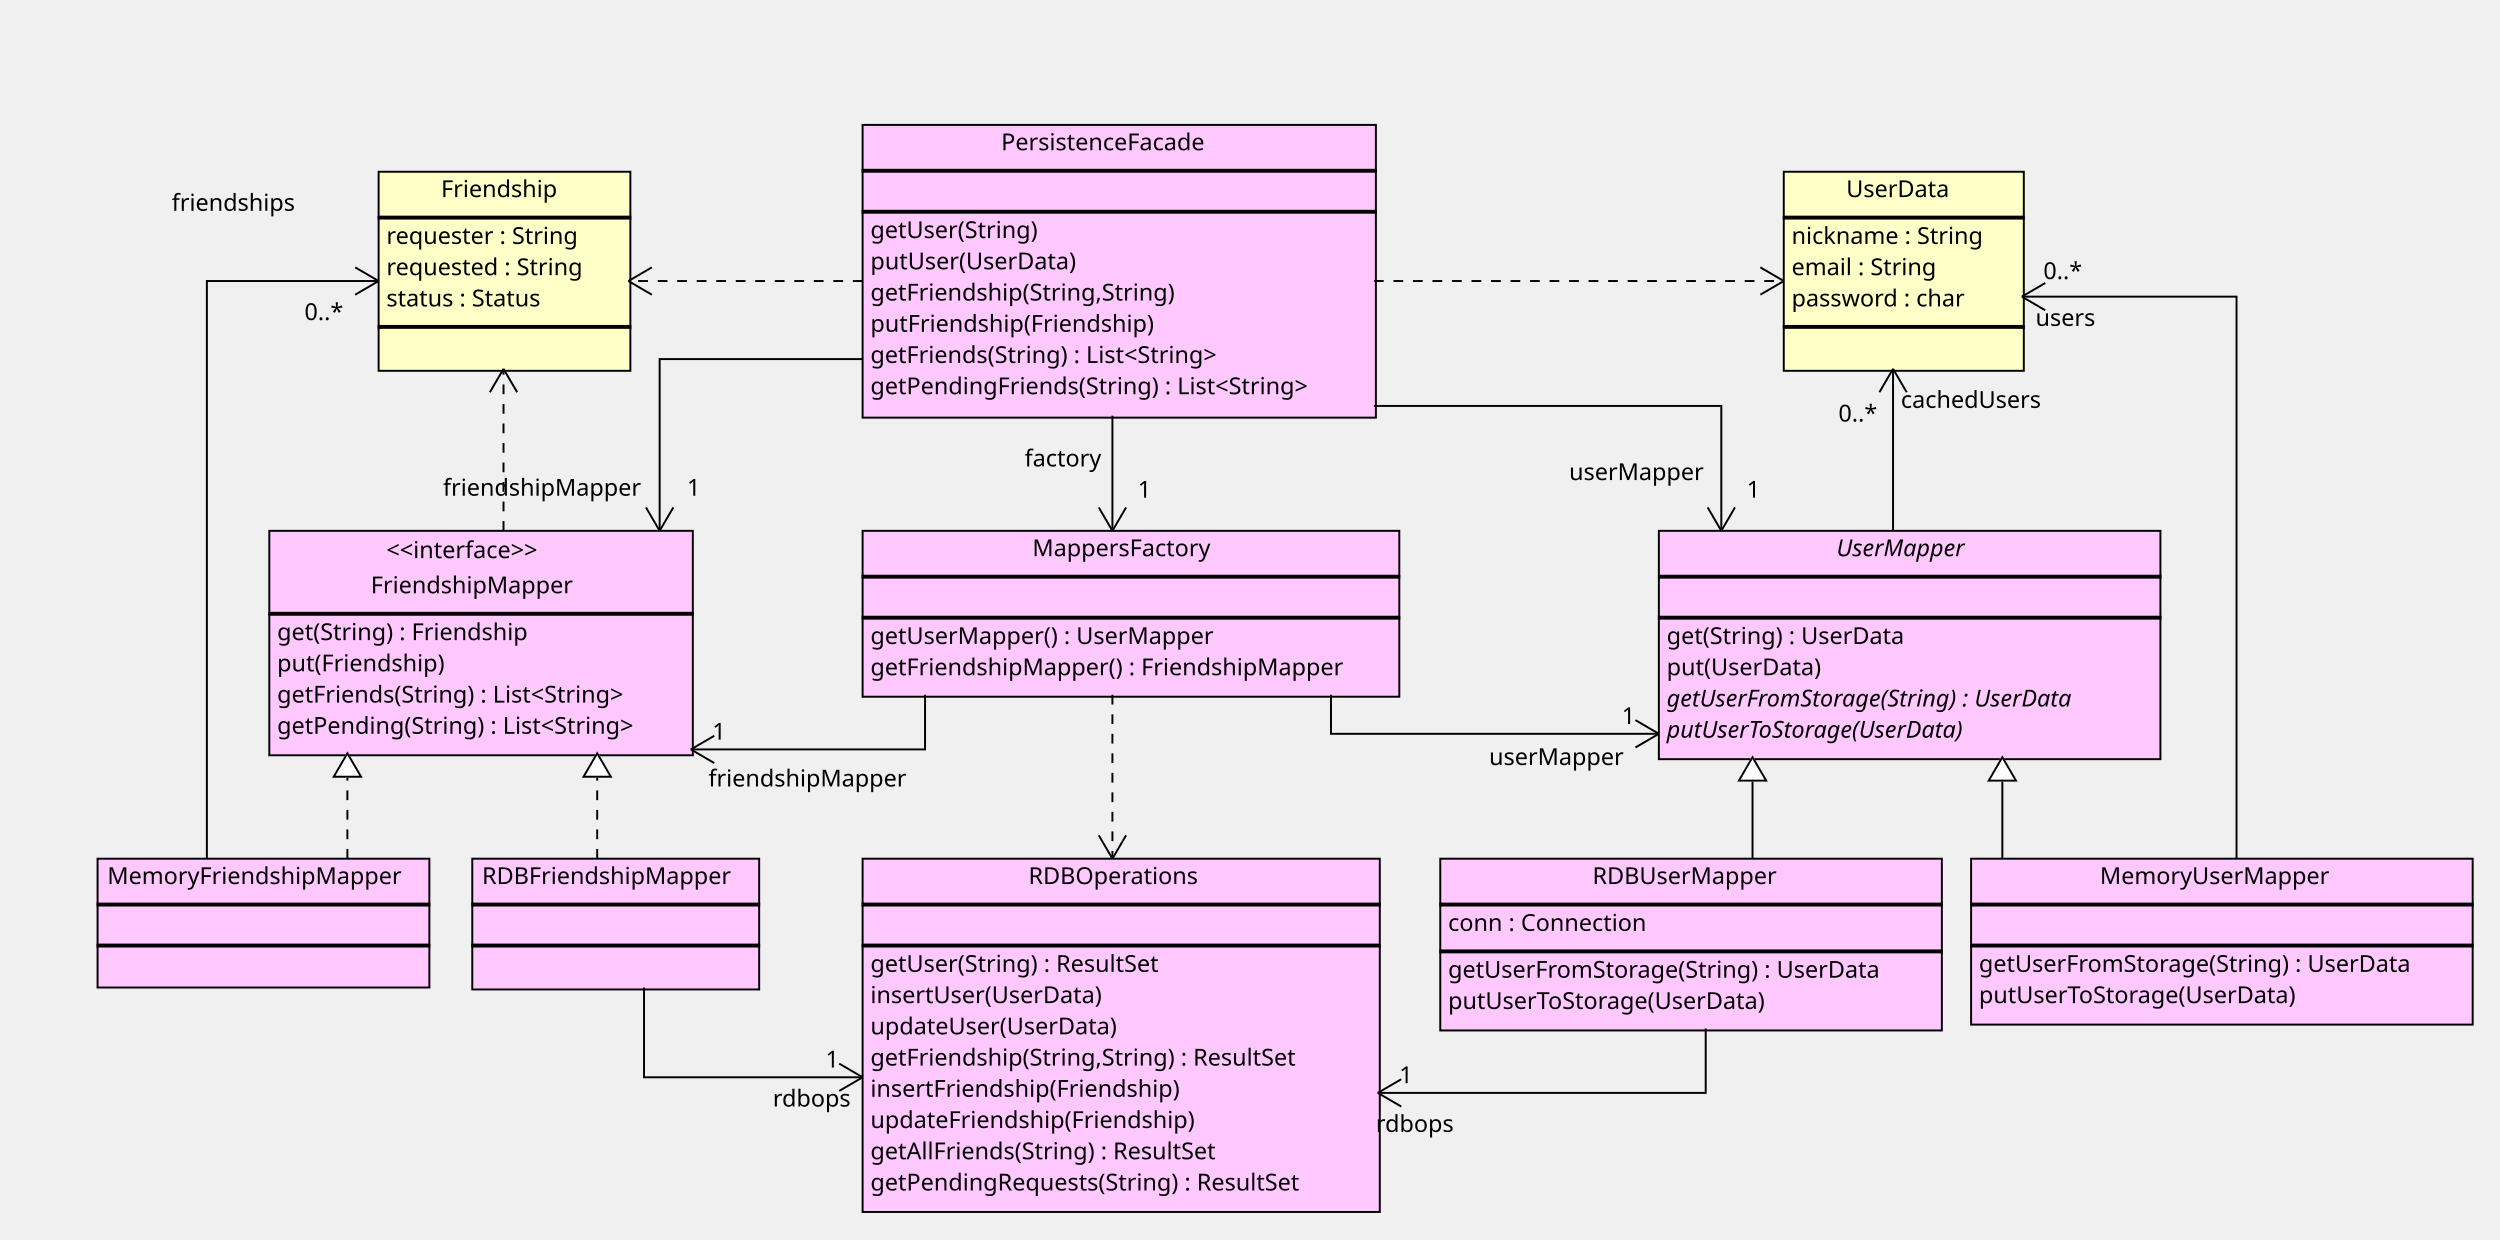
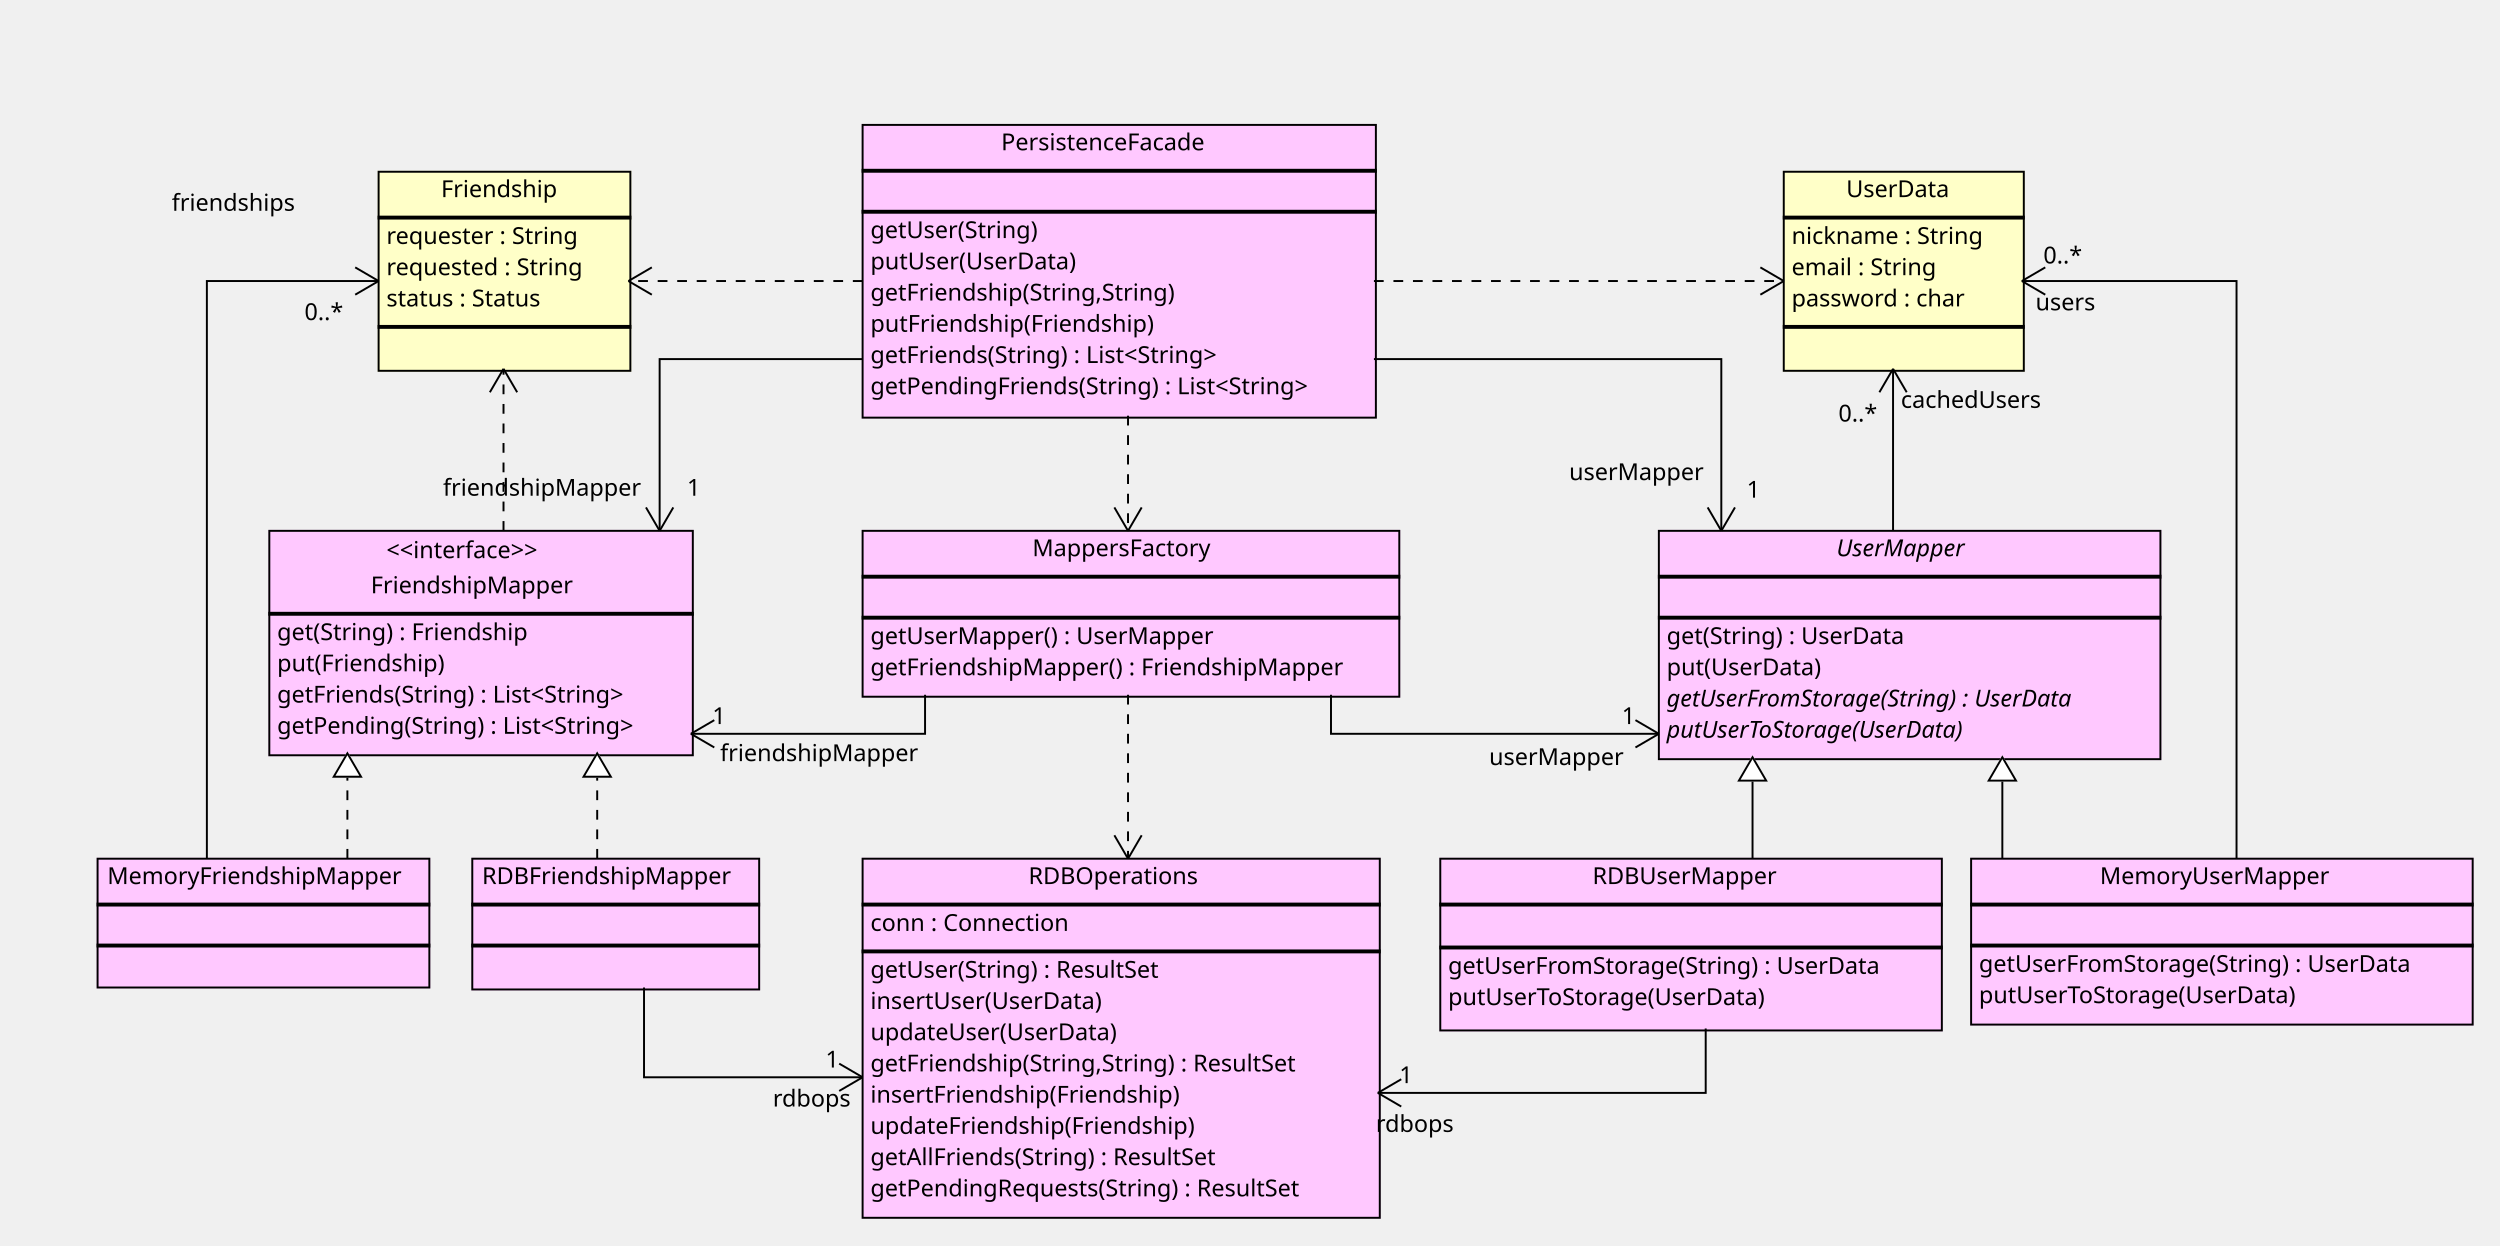
- <svg xmlns="http://www.w3.org/2000/svg" height="635" version="1.1" width="1281">
+ <svg xmlns="http://www.w3.org/2000/svg" height="638" version="1.1" width="1281">
  <rect fill="#ffc8ff" height="150" stroke="#ffc8ff" stroke-width="1" width="263" x="442" y="64" />
  <rect fill="none" height="150" stroke="#000000" stroke-width="1" width="263" x="442" y="64" />
  <text font-family="Dialog" font-size="12" x="513" y="77">
PersistenceFacade</text>
  <rect fill="#000000" height="1" stroke="#000000" stroke-width="1" width="263" x="442" y="87" />
  <rect fill="#000000" height="1" stroke="#000000" stroke-width="1" width="263" x="442" y="108" />
  <text font-family="Dialog" font-size="12" x="446" y="122">
getUser(String)</text>
  <text font-family="Dialog" font-size="12" x="446" y="138">
putUser(UserData)</text>
  <text font-family="Dialog" font-size="12" x="446" y="154">
getFriendship(String,String)</text>
  <text font-family="Dialog" font-size="12" x="446" y="170">
putFriendship(Friendship)</text>
  <text font-family="Dialog" font-size="12" x="446" y="186">
getFriends(String) : List&lt;String&gt;</text>
  <text font-family="Dialog" font-size="12" x="446" y="202">
getPendingFriends(String) : List&lt;String&gt;</text>
  <rect fill="#ffc8ff" height="117" stroke="#ffc8ff" stroke-width="1" width="257" x="850" y="272" />
  <rect fill="none" height="117" stroke="#000000" stroke-width="1" width="257" x="850" y="272" />
  <text font-family="Dialog" font-size="12" font-style="italic" x="941" y="285">
UserMapper</text>
  <rect fill="#000000" height="1" stroke="#000000" stroke-width="1" width="257" x="850" y="295" />
  <rect fill="#000000" height="1" stroke="#000000" stroke-width="1" width="257" x="850" y="316" />
  <text font-family="Dialog" font-size="12" x="854" y="330">
get(String) : UserData</text>
  <text font-family="Dialog" font-size="12" x="854" y="346">
put(UserData)</text>
  <text font-family="Dialog" font-size="12" font-style="italic" x="854" y="362">
getUserFromStorage(String) : UserData</text>
  <text font-family="Dialog" font-size="12" font-style="italic" x="854" y="378">
putUserToStorage(UserData)</text>
  <rect fill="#ffffc8" height="102" stroke="#ffffc8" stroke-width="1" width="123" x="914" y="88" />
  <rect fill="none" height="102" stroke="#000000" stroke-width="1" width="123" x="914" y="88" />
  <text font-family="Dialog" font-size="12" x="946" y="101">
UserData</text>
  <rect fill="#000000" height="1" stroke="#000000" stroke-width="1" width="123" x="914" y="111" />
  <text font-family="Dialog" font-size="12" x="918" y="125">
nickname : String</text>
  <text font-family="Dialog" font-size="12" x="918" y="141">
email : String</text>
  <text font-family="Dialog" font-size="12" x="918" y="157">
password : char</text>
  <rect fill="#000000" height="1" stroke="#000000" stroke-width="1" width="123" x="914" y="167" />
  <line fill="#000000" stroke="#000000" stroke-width="1" x1="704" x2="709" y1="144" y2="144" />
  <line fill="#000000" stroke="#000000" stroke-width="1" x1="714" x2="719" y1="144" y2="144" />
  <line fill="#000000" stroke="#000000" stroke-width="1" x1="724" x2="729" y1="144" y2="144" />
  <line fill="#000000" stroke="#000000" stroke-width="1" x1="734" x2="739" y1="144" y2="144" />
  <line fill="#000000" stroke="#000000" stroke-width="1" x1="744" x2="749" y1="144" y2="144" />
  <line fill="#000000" stroke="#000000" stroke-width="1" x1="754" x2="759" y1="144" y2="144" />
  <line fill="#000000" stroke="#000000" stroke-width="1" x1="764" x2="769" y1="144" y2="144" />
  <line fill="#000000" stroke="#000000" stroke-width="1" x1="774" x2="779" y1="144" y2="144" />
  <line fill="#000000" stroke="#000000" stroke-width="1" x1="784" x2="789" y1="144" y2="144" />
  <line fill="#000000" stroke="#000000" stroke-width="1" x1="794" x2="799" y1="144" y2="144" />
  <line fill="#000000" stroke="#000000" stroke-width="1" x1="804" x2="809" y1="144" y2="144" />
  <line fill="#000000" stroke="#000000" stroke-width="1" x1="814" x2="819" y1="144" y2="144" />
  <line fill="#000000" stroke="#000000" stroke-width="1" x1="824" x2="829" y1="144" y2="144" />
  <line fill="#000000" stroke="#000000" stroke-width="1" x1="834" x2="839" y1="144" y2="144" />
  <line fill="#000000" stroke="#000000" stroke-width="1" x1="844" x2="849" y1="144" y2="144" />
  <line fill="#000000" stroke="#000000" stroke-width="1" x1="854" x2="859" y1="144" y2="144" />
  <line fill="#000000" stroke="#000000" stroke-width="1" x1="864" x2="869" y1="144" y2="144" />
  <line fill="#000000" stroke="#000000" stroke-width="1" x1="874" x2="879" y1="144" y2="144" />
  <line fill="#000000" stroke="#000000" stroke-width="1" x1="884" x2="889" y1="144" y2="144" />
  <line fill="#000000" stroke="#000000" stroke-width="1" x1="894" x2="899" y1="144" y2="144" />
  <line fill="#000000" stroke="#000000" stroke-width="1" x1="904" x2="909" y1="144" y2="144" />
  <line fill="#000000" stroke="#000000" stroke-width="1" x1="902" x2="914" y1="151" y2="144" />
  <line fill="#000000" stroke="#000000" stroke-width="1" x1="902" x2="914" y1="137" y2="144" />
  <rect fill="#ffffc8" height="102" stroke="#ffffc8" stroke-width="1" width="129" x="194" y="88" />
  <rect fill="none" height="102" stroke="#000000" stroke-width="1" width="129" x="194" y="88" />
  <text font-family="Dialog" font-size="12" x="226" y="101">
Friendship</text>
  <rect fill="#000000" height="1" stroke="#000000" stroke-width="1" width="129" x="194" y="111" />
  <text font-family="Dialog" font-size="12" x="198" y="125">
requester : String</text>
  <text font-family="Dialog" font-size="12" x="198" y="141">
requested : String</text>
  <text font-family="Dialog" font-size="12" x="198" y="157">
status : Status</text>
  <rect fill="#000000" height="1" stroke="#000000" stroke-width="1" width="129" x="194" y="167" />
  <line fill="#000000" stroke="#000000" stroke-width="1" x1="442" x2="437" y1="144" y2="144" />
  <line fill="#000000" stroke="#000000" stroke-width="1" x1="432" x2="427" y1="144" y2="144" />
  <line fill="#000000" stroke="#000000" stroke-width="1" x1="422" x2="417" y1="144" y2="144" />
  <line fill="#000000" stroke="#000000" stroke-width="1" x1="412" x2="407" y1="144" y2="144" />
  <line fill="#000000" stroke="#000000" stroke-width="1" x1="402" x2="397" y1="144" y2="144" />
  <line fill="#000000" stroke="#000000" stroke-width="1" x1="392" x2="387" y1="144" y2="144" />
  <line fill="#000000" stroke="#000000" stroke-width="1" x1="382" x2="377" y1="144" y2="144" />
  <line fill="#000000" stroke="#000000" stroke-width="1" x1="372" x2="367" y1="144" y2="144" />
  <line fill="#000000" stroke="#000000" stroke-width="1" x1="362" x2="357" y1="144" y2="144" />
  <line fill="#000000" stroke="#000000" stroke-width="1" x1="352" x2="347" y1="144" y2="144" />
  <line fill="#000000" stroke="#000000" stroke-width="1" x1="342" x2="337" y1="144" y2="144" />
  <line fill="#000000" stroke="#000000" stroke-width="1" x1="332" x2="327" y1="144" y2="144" />
  <line fill="#000000" stroke="#000000" stroke-width="1" x1="334" x2="322" y1="137" y2="144" />
  <line fill="#000000" stroke="#000000" stroke-width="1" x1="334" x2="322" y1="151" y2="144" />
-   <polyline fill="none" points="704,208 882,208 882,272" stroke="#000000" stroke-width="1" />
+   <polyline fill="none" points="704,184 882,184 882,272" stroke="#000000" stroke-width="1" />
  <line fill="#000000" stroke="#000000" stroke-width="1" x1="875" x2="882" y1="260" y2="272" />
  <line fill="#000000" stroke="#000000" stroke-width="1" x1="889" x2="882" y1="260" y2="272" />
  <text font-family="Dialog" font-size="12" x="895" y="255">
1</text>
  <text font-family="Dialog" font-size="12" x="804" y="246">
userMapper</text>
  <polyline fill="none" points="970,272 970,189" stroke="#000000" stroke-width="1" />
  <line fill="#000000" stroke="#000000" stroke-width="1" x1="977" x2="970" y1="201" y2="189" />
  <line fill="#000000" stroke="#000000" stroke-width="1" x1="963" x2="970" y1="201" y2="189" />
  <text font-family="Dialog" font-size="12" x="942" y="216">
0..*</text>
  <text font-family="Dialog" font-size="12" x="974" y="209">
cachedUsers</text>
  <rect fill="#ffc8ff" height="88" stroke="#ffc8ff" stroke-width="1" width="257" x="738" y="440" />
  <rect fill="none" height="88" stroke="#000000" stroke-width="1" width="257" x="738" y="440" />
  <text font-family="Dialog" font-size="12" x="816" y="453">
RDBUserMapper</text>
  <rect fill="#000000" height="1" stroke="#000000" stroke-width="1" width="257" x="738" y="463" />
-   <text font-family="Dialog" font-size="12" x="742" y="477">
- conn : Connection</text>
-   <rect fill="#000000" height="1" stroke="#000000" stroke-width="1" width="257" x="738" y="487" />
-   <text font-family="Dialog" font-size="12" x="742" y="501">
+   <rect fill="#000000" height="1" stroke="#000000" stroke-width="1" width="257" x="738" y="485" />
+   <text font-family="Dialog" font-size="12" x="742" y="499">
getUserFromStorage(String) : UserData</text>
-   <text font-family="Dialog" font-size="12" x="742" y="517">
+   <text font-family="Dialog" font-size="12" x="742" y="515">
putUserToStorage(UserData)</text>
  <rect fill="#ffc8ff" height="85" stroke="#ffc8ff" stroke-width="1" width="257" x="1010" y="440" />
  <rect fill="none" height="85" stroke="#000000" stroke-width="1" width="257" x="1010" y="440" />
  <text font-family="Dialog" font-size="12" x="1076" y="453">
MemoryUserMapper</text>
  <rect fill="#000000" height="1" stroke="#000000" stroke-width="1" width="257" x="1010" y="463" />
  <rect fill="#000000" height="1" stroke="#000000" stroke-width="1" width="257" x="1010" y="484" />
  <text font-family="Dialog" font-size="12" x="1014" y="498">
getUserFromStorage(String) : UserData</text>
  <text font-family="Dialog" font-size="12" x="1014" y="514">
putUserToStorage(UserData)</text>
  <polyline fill="none" points="1026,440 1026,388" stroke="#000000" stroke-width="1" />
  <polygon fill="#ffffff" points="1026,388 1033,400 1019,400" stroke="#ffffff" stroke-width="1" />
  <polygon fill="none" points="1026,388 1033,400 1019,400" stroke="#000000" stroke-width="1" />
  <polyline fill="none" points="898,440 898,388" stroke="#000000" stroke-width="1" />
  <polygon fill="#ffffff" points="898,388 905,400 891,400" stroke="#ffffff" stroke-width="1" />
  <polygon fill="none" points="898,388 905,400 891,400" stroke="#000000" stroke-width="1" />
-   <rect fill="#ffc8ff" height="181" stroke="#ffc8ff" stroke-width="1" width="265" x="442" y="440" />
-   <rect fill="none" height="181" stroke="#000000" stroke-width="1" width="265" x="442" y="440" />
+   <rect fill="#ffc8ff" height="184" stroke="#ffc8ff" stroke-width="1" width="265" x="442" y="440" />
+   <rect fill="none" height="184" stroke="#000000" stroke-width="1" width="265" x="442" y="440" />
  <text font-family="Dialog" font-size="12" x="527" y="453">
RDBOperations</text>
  <rect fill="#000000" height="1" stroke="#000000" stroke-width="1" width="265" x="442" y="463" />
-   <rect fill="#000000" height="1" stroke="#000000" stroke-width="1" width="265" x="442" y="484" />
-   <text font-family="Dialog" font-size="12" x="446" y="498">
+   <text font-family="Dialog" font-size="12" x="446" y="477">
+ conn : Connection</text>
+   <rect fill="#000000" height="1" stroke="#000000" stroke-width="1" width="265" x="442" y="487" />
+   <text font-family="Dialog" font-size="12" x="446" y="501">
getUser(String) : ResultSet</text>
-   <text font-family="Dialog" font-size="12" x="446" y="514">
+   <text font-family="Dialog" font-size="12" x="446" y="517">
insertUser(UserData)</text>
-   <text font-family="Dialog" font-size="12" x="446" y="530">
+   <text font-family="Dialog" font-size="12" x="446" y="533">
updateUser(UserData)</text>
-   <text font-family="Dialog" font-size="12" x="446" y="546">
+   <text font-family="Dialog" font-size="12" x="446" y="549">
getFriendship(String,String) : ResultSet</text>
-   <text font-family="Dialog" font-size="12" x="446" y="562">
+   <text font-family="Dialog" font-size="12" x="446" y="565">
insertFriendship(Friendship)</text>
-   <text font-family="Dialog" font-size="12" x="446" y="578">
+   <text font-family="Dialog" font-size="12" x="446" y="581">
updateFriendship(Friendship)</text>
-   <text font-family="Dialog" font-size="12" x="446" y="594">
+   <text font-family="Dialog" font-size="12" x="446" y="597">
getAllFriends(String) : ResultSet</text>
-   <text font-family="Dialog" font-size="12" x="446" y="610">
+   <text font-family="Dialog" font-size="12" x="446" y="613">
getPendingRequests(String) : ResultSet</text>
  <polyline fill="none" points="874,527 874,560 706,560" stroke="#000000" stroke-width="1" />
  <line fill="#000000" stroke="#000000" stroke-width="1" x1="718" x2="706" y1="553" y2="560" />
  <line fill="#000000" stroke="#000000" stroke-width="1" x1="718" x2="706" y1="567" y2="560" />
  <text font-family="Dialog" font-size="12" x="717" y="555">
1</text>
  <text font-family="Dialog" font-size="12" x="705" y="580">
rdbops</text>
-   <polyline fill="none" points="1146,440 1146,152 1036,152" stroke="#000000" stroke-width="1" />
-   <line fill="#000000" stroke="#000000" stroke-width="1" x1="1048" x2="1036" y1="145" y2="152" />
-   <line fill="#000000" stroke="#000000" stroke-width="1" x1="1048" x2="1036" y1="159" y2="152" />
-   <text font-family="Dialog" font-size="12" x="1047" y="143">
+   <polyline fill="none" points="1146,440 1146,144 1036,144" stroke="#000000" stroke-width="1" />
+   <line fill="#000000" stroke="#000000" stroke-width="1" x1="1048" x2="1036" y1="137" y2="144" />
+   <line fill="#000000" stroke="#000000" stroke-width="1" x1="1048" x2="1036" y1="151" y2="144" />
+   <text font-family="Dialog" font-size="12" x="1047" y="135">
0..*</text>
-   <text font-family="Dialog" font-size="12" x="1043" y="167">
+   <text font-family="Dialog" font-size="12" x="1043" y="159">
users</text>
  <rect fill="#ffc8ff" height="115" stroke="#ffc8ff" stroke-width="1" width="217" x="138" y="272" />
  <rect fill="none" height="115" stroke="#000000" stroke-width="1" width="217" x="138" y="272" />
  <text font-family="Dialog" font-size="12" x="190" y="304">
FriendshipMapper</text>
  <text font-family="Dialog" font-size="12" x="198" y="286">
&lt;&lt;interface&gt;&gt;</text>
  <rect fill="#000000" height="1" stroke="#000000" stroke-width="1" width="217" x="138" y="314" />
  <text font-family="Dialog" font-size="12" x="142" y="328">
get(String) : Friendship</text>
  <text font-family="Dialog" font-size="12" x="142" y="344">
put(Friendship)</text>
  <text font-family="Dialog" font-size="12" x="142" y="360">
getFriends(String) : List&lt;String&gt;</text>
  <text font-family="Dialog" font-size="12" x="142" y="376">
getPending(String) : List&lt;String&gt;</text>
  <rect fill="#ffc8ff" height="66" stroke="#ffc8ff" stroke-width="1" width="170" x="50" y="440" />
  <rect fill="none" height="66" stroke="#000000" stroke-width="1" width="170" x="50" y="440" />
  <text font-family="Dialog" font-size="12" x="55" y="453">
MemoryFriendshipMapper</text>
  <rect fill="#000000" height="1" stroke="#000000" stroke-width="1" width="170" x="50" y="463" />
  <rect fill="#000000" height="1" stroke="#000000" stroke-width="1" width="170" x="50" y="484" />
  <line fill="#000000" stroke="#000000" stroke-width="1" x1="178" x2="178" y1="440" y2="435" />
  <line fill="#000000" stroke="#000000" stroke-width="1" x1="178" x2="178" y1="430" y2="425" />
  <line fill="#000000" stroke="#000000" stroke-width="1" x1="178" x2="178" y1="420" y2="415" />
  <line fill="#000000" stroke="#000000" stroke-width="1" x1="178" x2="178" y1="410" y2="405" />
  <line fill="#000000" stroke="#000000" stroke-width="1" x1="178" x2="178" y1="400" y2="395" />
  <line fill="#000000" stroke="#000000" stroke-width="1" x1="178" x2="178" y1="390" y2="386" />
  <polygon fill="#ffffff" points="178,386 185,398 171,398" stroke="#ffffff" stroke-width="1" />
  <polygon fill="none" points="178,386 185,398 171,398" stroke="#000000" stroke-width="1" />
  <polyline fill="none" points="106,440 106,144 194,144" stroke="#000000" stroke-width="1" />
  <line fill="#000000" stroke="#000000" stroke-width="1" x1="182" x2="194" y1="151" y2="144" />
  <line fill="#000000" stroke="#000000" stroke-width="1" x1="182" x2="194" y1="137" y2="144" />
  <text font-family="Dialog" font-size="12" x="156" y="164">
0..*</text>
  <text font-family="Dialog" font-size="12" x="88" y="108">
friendships</text>
  <rect fill="#ffc8ff" height="67" stroke="#ffc8ff" stroke-width="1" width="147" x="242" y="440" />
  <rect fill="none" height="67" stroke="#000000" stroke-width="1" width="147" x="242" y="440" />
  <text font-family="Dialog" font-size="12" x="247" y="453">
RDBFriendshipMapper</text>
  <rect fill="#000000" height="1" stroke="#000000" stroke-width="1" width="147" x="242" y="463" />
  <rect fill="#000000" height="1" stroke="#000000" stroke-width="1" width="147" x="242" y="484" />
  <line fill="#000000" stroke="#000000" stroke-width="1" x1="306" x2="306" y1="440" y2="435" />
  <line fill="#000000" stroke="#000000" stroke-width="1" x1="306" x2="306" y1="430" y2="425" />
  <line fill="#000000" stroke="#000000" stroke-width="1" x1="306" x2="306" y1="420" y2="415" />
  <line fill="#000000" stroke="#000000" stroke-width="1" x1="306" x2="306" y1="410" y2="405" />
  <line fill="#000000" stroke="#000000" stroke-width="1" x1="306" x2="306" y1="400" y2="395" />
  <line fill="#000000" stroke="#000000" stroke-width="1" x1="306" x2="306" y1="390" y2="386" />
  <polygon fill="#ffffff" points="306,386 313,398 299,398" stroke="#ffffff" stroke-width="1" />
  <polygon fill="none" points="306,386 313,398 299,398" stroke="#000000" stroke-width="1" />
  <polyline fill="none" points="330,506 330,552 442,552" stroke="#000000" stroke-width="1" />
  <line fill="#000000" stroke="#000000" stroke-width="1" x1="430" x2="442" y1="559" y2="552" />
  <line fill="#000000" stroke="#000000" stroke-width="1" x1="430" x2="442" y1="545" y2="552" />
  <text font-family="Dialog" font-size="12" x="423" y="547">
1</text>
  <text font-family="Dialog" font-size="12" x="396" y="567">
rdbops</text>
  <polyline fill="none" points="442,184 338,184 338,272" stroke="#000000" stroke-width="1" />
  <line fill="#000000" stroke="#000000" stroke-width="1" x1="331" x2="338" y1="260" y2="272" />
  <line fill="#000000" stroke="#000000" stroke-width="1" x1="345" x2="338" y1="260" y2="272" />
  <text font-family="Dialog" font-size="12" x="352" y="254">
1</text>
  <text font-family="Dialog" font-size="12" x="227" y="254">
friendshipMapper</text>
  <rect fill="#ffc8ff" height="85" stroke="#ffc8ff" stroke-width="1" width="275" x="442" y="272" />
  <rect fill="none" height="85" stroke="#000000" stroke-width="1" width="275" x="442" y="272" />
  <text font-family="Dialog" font-size="12" x="529" y="285">
MappersFactory</text>
  <rect fill="#000000" height="1" stroke="#000000" stroke-width="1" width="275" x="442" y="295" />
  <rect fill="#000000" height="1" stroke="#000000" stroke-width="1" width="275" x="442" y="316" />
  <text font-family="Dialog" font-size="12" x="446" y="330">
getUserMapper() : UserMapper</text>
  <text font-family="Dialog" font-size="12" x="446" y="346">
getFriendshipMapper() : FriendshipMapper</text>
  <polyline fill="none" points="682,356 682,376 850,376" stroke="#000000" stroke-width="1" />
  <line fill="#000000" stroke="#000000" stroke-width="1" x1="838" x2="850" y1="383" y2="376" />
  <line fill="#000000" stroke="#000000" stroke-width="1" x1="838" x2="850" y1="369" y2="376" />
  <text font-family="Dialog" font-size="12" x="831" y="371">
1</text>
  <text font-family="Dialog" font-size="12" x="763" y="392">
userMapper</text>
-   <polyline fill="none" points="474,356 474,384 354,384" stroke="#000000" stroke-width="1" />
-   <line fill="#000000" stroke="#000000" stroke-width="1" x1="366" x2="354" y1="377" y2="384" />
-   <line fill="#000000" stroke="#000000" stroke-width="1" x1="366" x2="354" y1="391" y2="384" />
-   <text font-family="Dialog" font-size="12" x="365" y="379">
- 1</text>
-   <text font-family="Dialog" font-size="12" x="363" y="403">
+   <polyline fill="none" points="474,356 474,376 354,376" stroke="#000000" stroke-width="1" />
+   <line fill="#000000" stroke="#000000" stroke-width="1" x1="366" x2="354" y1="369" y2="376" />
+   <line fill="#000000" stroke="#000000" stroke-width="1" x1="366" x2="354" y1="383" y2="376" />
+   <text font-family="Dialog" font-size="12" x="365" y="371">
+ 1</text>
+   <text font-family="Dialog" font-size="12" x="369" y="390">
friendshipMapper</text>
-   <line fill="#000000" stroke="#000000" stroke-width="1" x1="570" x2="570" y1="356" y2="361" />
-   <line fill="#000000" stroke="#000000" stroke-width="1" x1="570" x2="570" y1="366" y2="371" />
-   <line fill="#000000" stroke="#000000" stroke-width="1" x1="570" x2="570" y1="376" y2="381" />
-   <line fill="#000000" stroke="#000000" stroke-width="1" x1="570" x2="570" y1="386" y2="391" />
-   <line fill="#000000" stroke="#000000" stroke-width="1" x1="570" x2="570" y1="396" y2="401" />
-   <line fill="#000000" stroke="#000000" stroke-width="1" x1="570" x2="570" y1="406" y2="411" />
-   <line fill="#000000" stroke="#000000" stroke-width="1" x1="570" x2="570" y1="416" y2="421" />
-   <line fill="#000000" stroke="#000000" stroke-width="1" x1="570" x2="570" y1="426" y2="431" />
-   <line fill="#000000" stroke="#000000" stroke-width="1" x1="570" x2="570" y1="436" y2="440" />
-   <line fill="#000000" stroke="#000000" stroke-width="1" x1="563" x2="570" y1="428" y2="440" />
-   <line fill="#000000" stroke="#000000" stroke-width="1" x1="577" x2="570" y1="428" y2="440" />
-   <polyline fill="none" points="570,213 570,272" stroke="#000000" stroke-width="1" />
-   <line fill="#000000" stroke="#000000" stroke-width="1" x1="563" x2="570" y1="260" y2="272" />
-   <line fill="#000000" stroke="#000000" stroke-width="1" x1="577" x2="570" y1="260" y2="272" />
-   <text font-family="Dialog" font-size="12" x="583" y="255">
- 1</text>
-   <text font-family="Dialog" font-size="12" x="525" y="239">
- factory</text>
+   <line fill="#000000" stroke="#000000" stroke-width="1" x1="578" x2="578" y1="356" y2="361" />
+   <line fill="#000000" stroke="#000000" stroke-width="1" x1="578" x2="578" y1="366" y2="371" />
+   <line fill="#000000" stroke="#000000" stroke-width="1" x1="578" x2="578" y1="376" y2="381" />
+   <line fill="#000000" stroke="#000000" stroke-width="1" x1="578" x2="578" y1="386" y2="391" />
+   <line fill="#000000" stroke="#000000" stroke-width="1" x1="578" x2="578" y1="396" y2="401" />
+   <line fill="#000000" stroke="#000000" stroke-width="1" x1="578" x2="578" y1="406" y2="411" />
+   <line fill="#000000" stroke="#000000" stroke-width="1" x1="578" x2="578" y1="416" y2="421" />
+   <line fill="#000000" stroke="#000000" stroke-width="1" x1="578" x2="578" y1="426" y2="431" />
+   <line fill="#000000" stroke="#000000" stroke-width="1" x1="578" x2="578" y1="436" y2="440" />
+   <line fill="#000000" stroke="#000000" stroke-width="1" x1="571" x2="578" y1="428" y2="440" />
+   <line fill="#000000" stroke="#000000" stroke-width="1" x1="585" x2="578" y1="428" y2="440" />
  <line fill="#000000" stroke="#000000" stroke-width="1" x1="258" x2="258" y1="272" y2="267" />
  <line fill="#000000" stroke="#000000" stroke-width="1" x1="258" x2="258" y1="262" y2="257" />
  <line fill="#000000" stroke="#000000" stroke-width="1" x1="258" x2="258" y1="252" y2="247" />
  <line fill="#000000" stroke="#000000" stroke-width="1" x1="258" x2="258" y1="242" y2="237" />
  <line fill="#000000" stroke="#000000" stroke-width="1" x1="258" x2="258" y1="232" y2="227" />
  <line fill="#000000" stroke="#000000" stroke-width="1" x1="258" x2="258" y1="222" y2="217" />
  <line fill="#000000" stroke="#000000" stroke-width="1" x1="258" x2="258" y1="212" y2="207" />
  <line fill="#000000" stroke="#000000" stroke-width="1" x1="258" x2="258" y1="202" y2="197" />
  <line fill="#000000" stroke="#000000" stroke-width="1" x1="258" x2="258" y1="192" y2="189" />
  <line fill="#000000" stroke="#000000" stroke-width="1" x1="265" x2="258" y1="201" y2="189" />
  <line fill="#000000" stroke="#000000" stroke-width="1" x1="251" x2="258" y1="201" y2="189" />
+   <line fill="#000000" stroke="#000000" stroke-width="1" x1="578" x2="578" y1="213" y2="218" />
+   <line fill="#000000" stroke="#000000" stroke-width="1" x1="578" x2="578" y1="223" y2="228" />
+   <line fill="#000000" stroke="#000000" stroke-width="1" x1="578" x2="578" y1="233" y2="238" />
+   <line fill="#000000" stroke="#000000" stroke-width="1" x1="578" x2="578" y1="243" y2="248" />
+   <line fill="#000000" stroke="#000000" stroke-width="1" x1="578" x2="578" y1="253" y2="258" />
+   <line fill="#000000" stroke="#000000" stroke-width="1" x1="578" x2="578" y1="263" y2="268" />
+   <line fill="#000000" stroke="#000000" stroke-width="1" x1="571" x2="578" y1="260" y2="272" />
+   <line fill="#000000" stroke="#000000" stroke-width="1" x1="585" x2="578" y1="260" y2="272" />
</svg>
